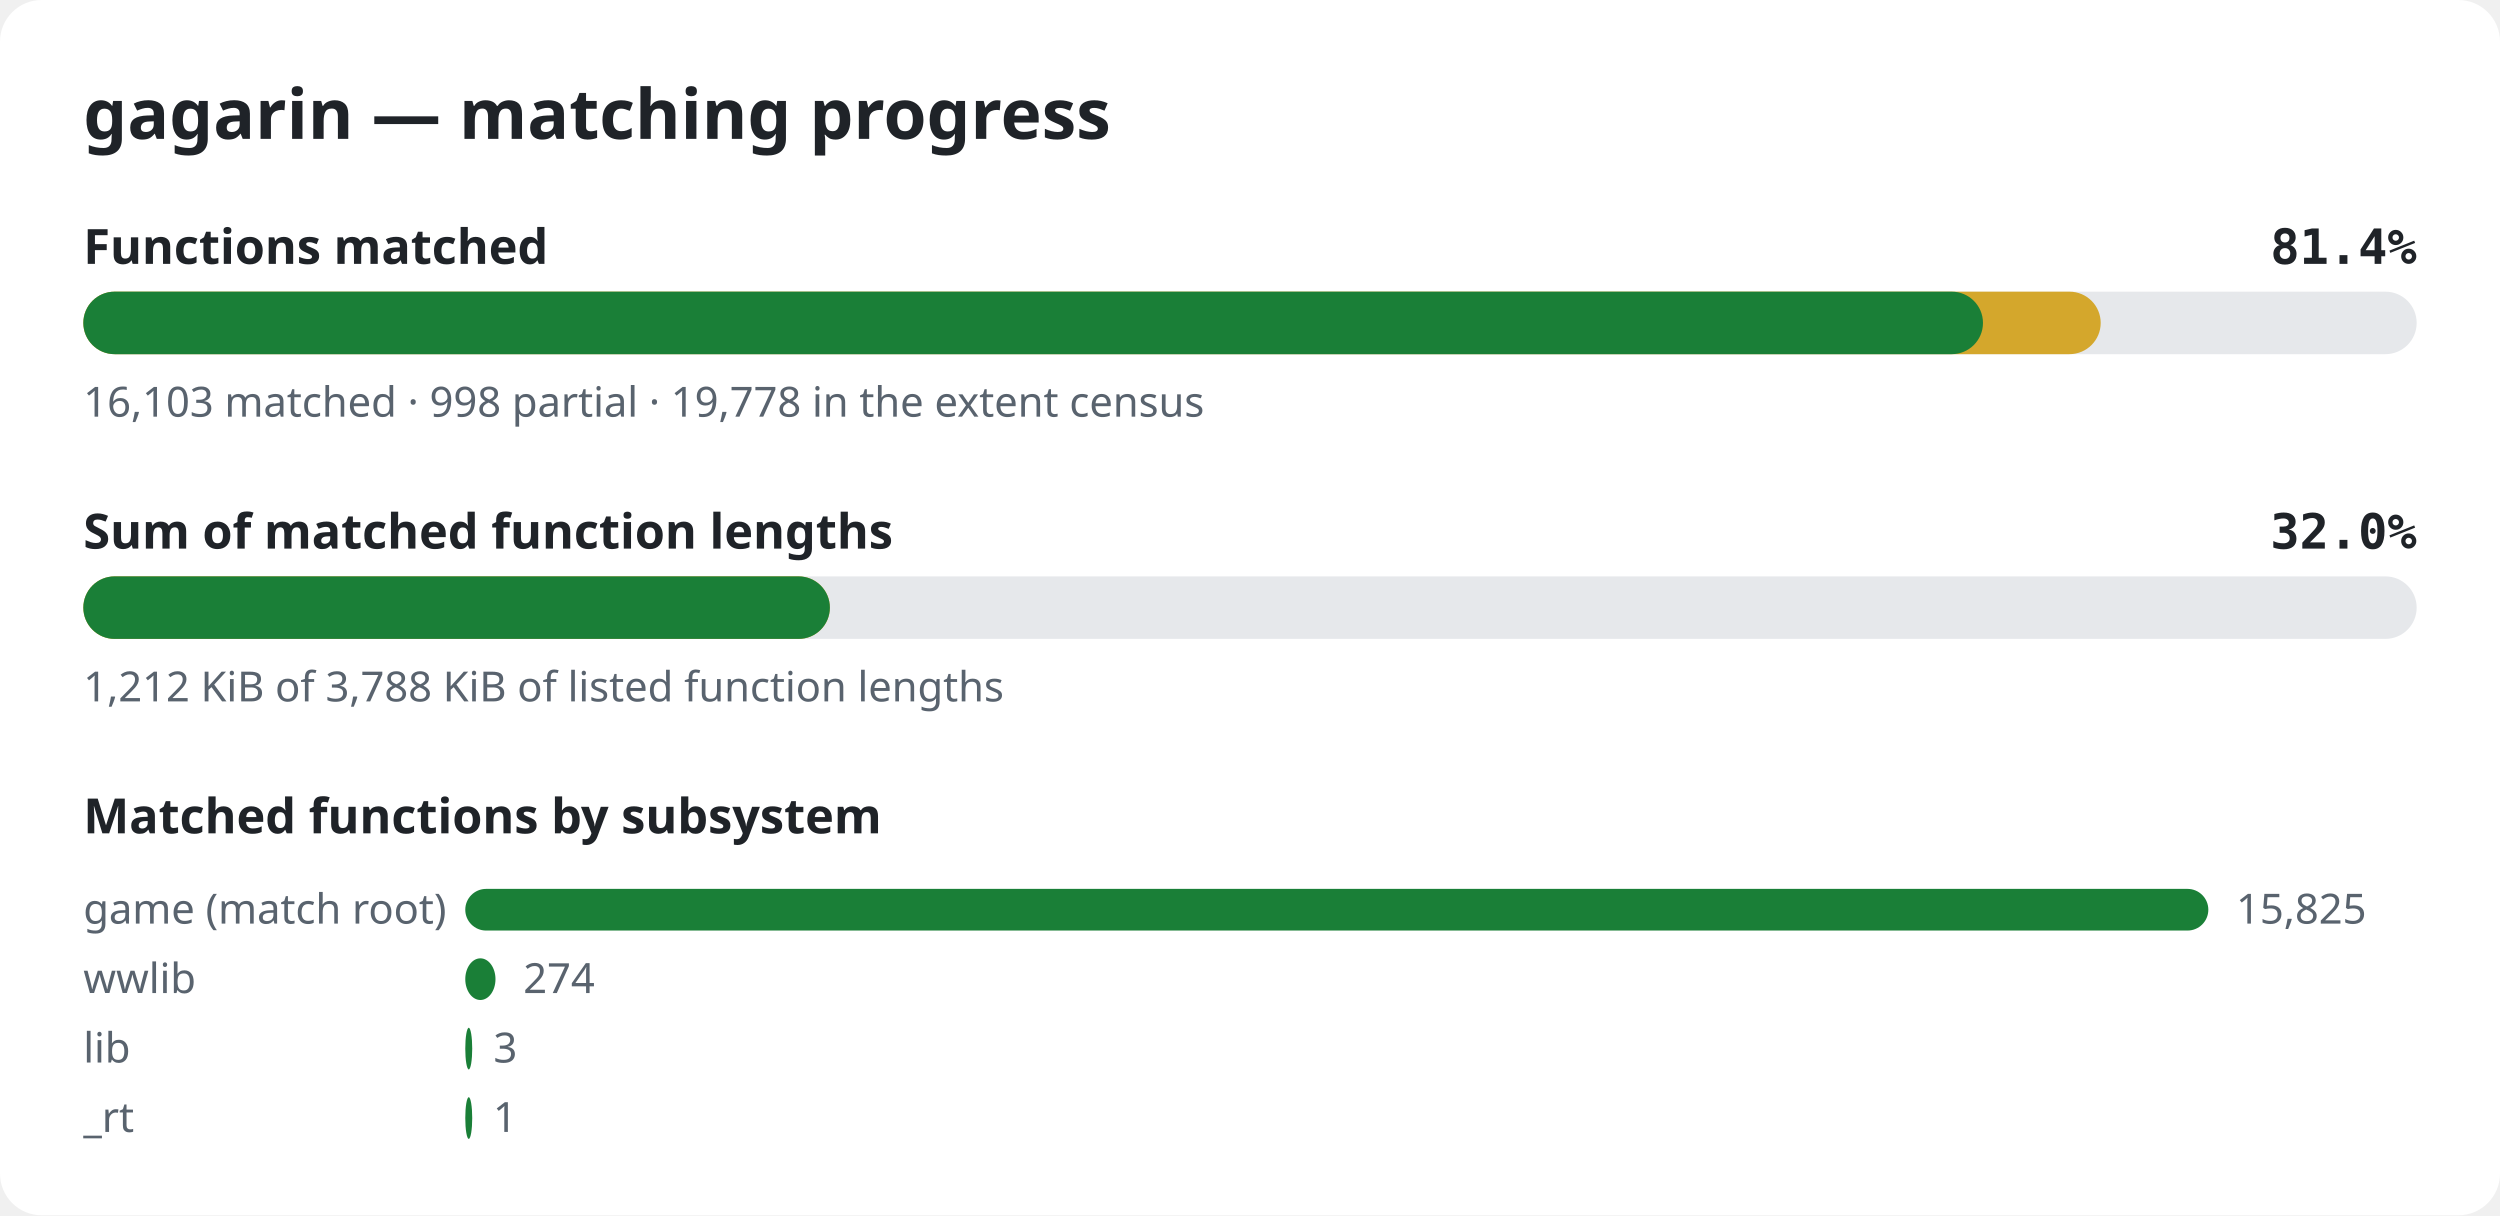
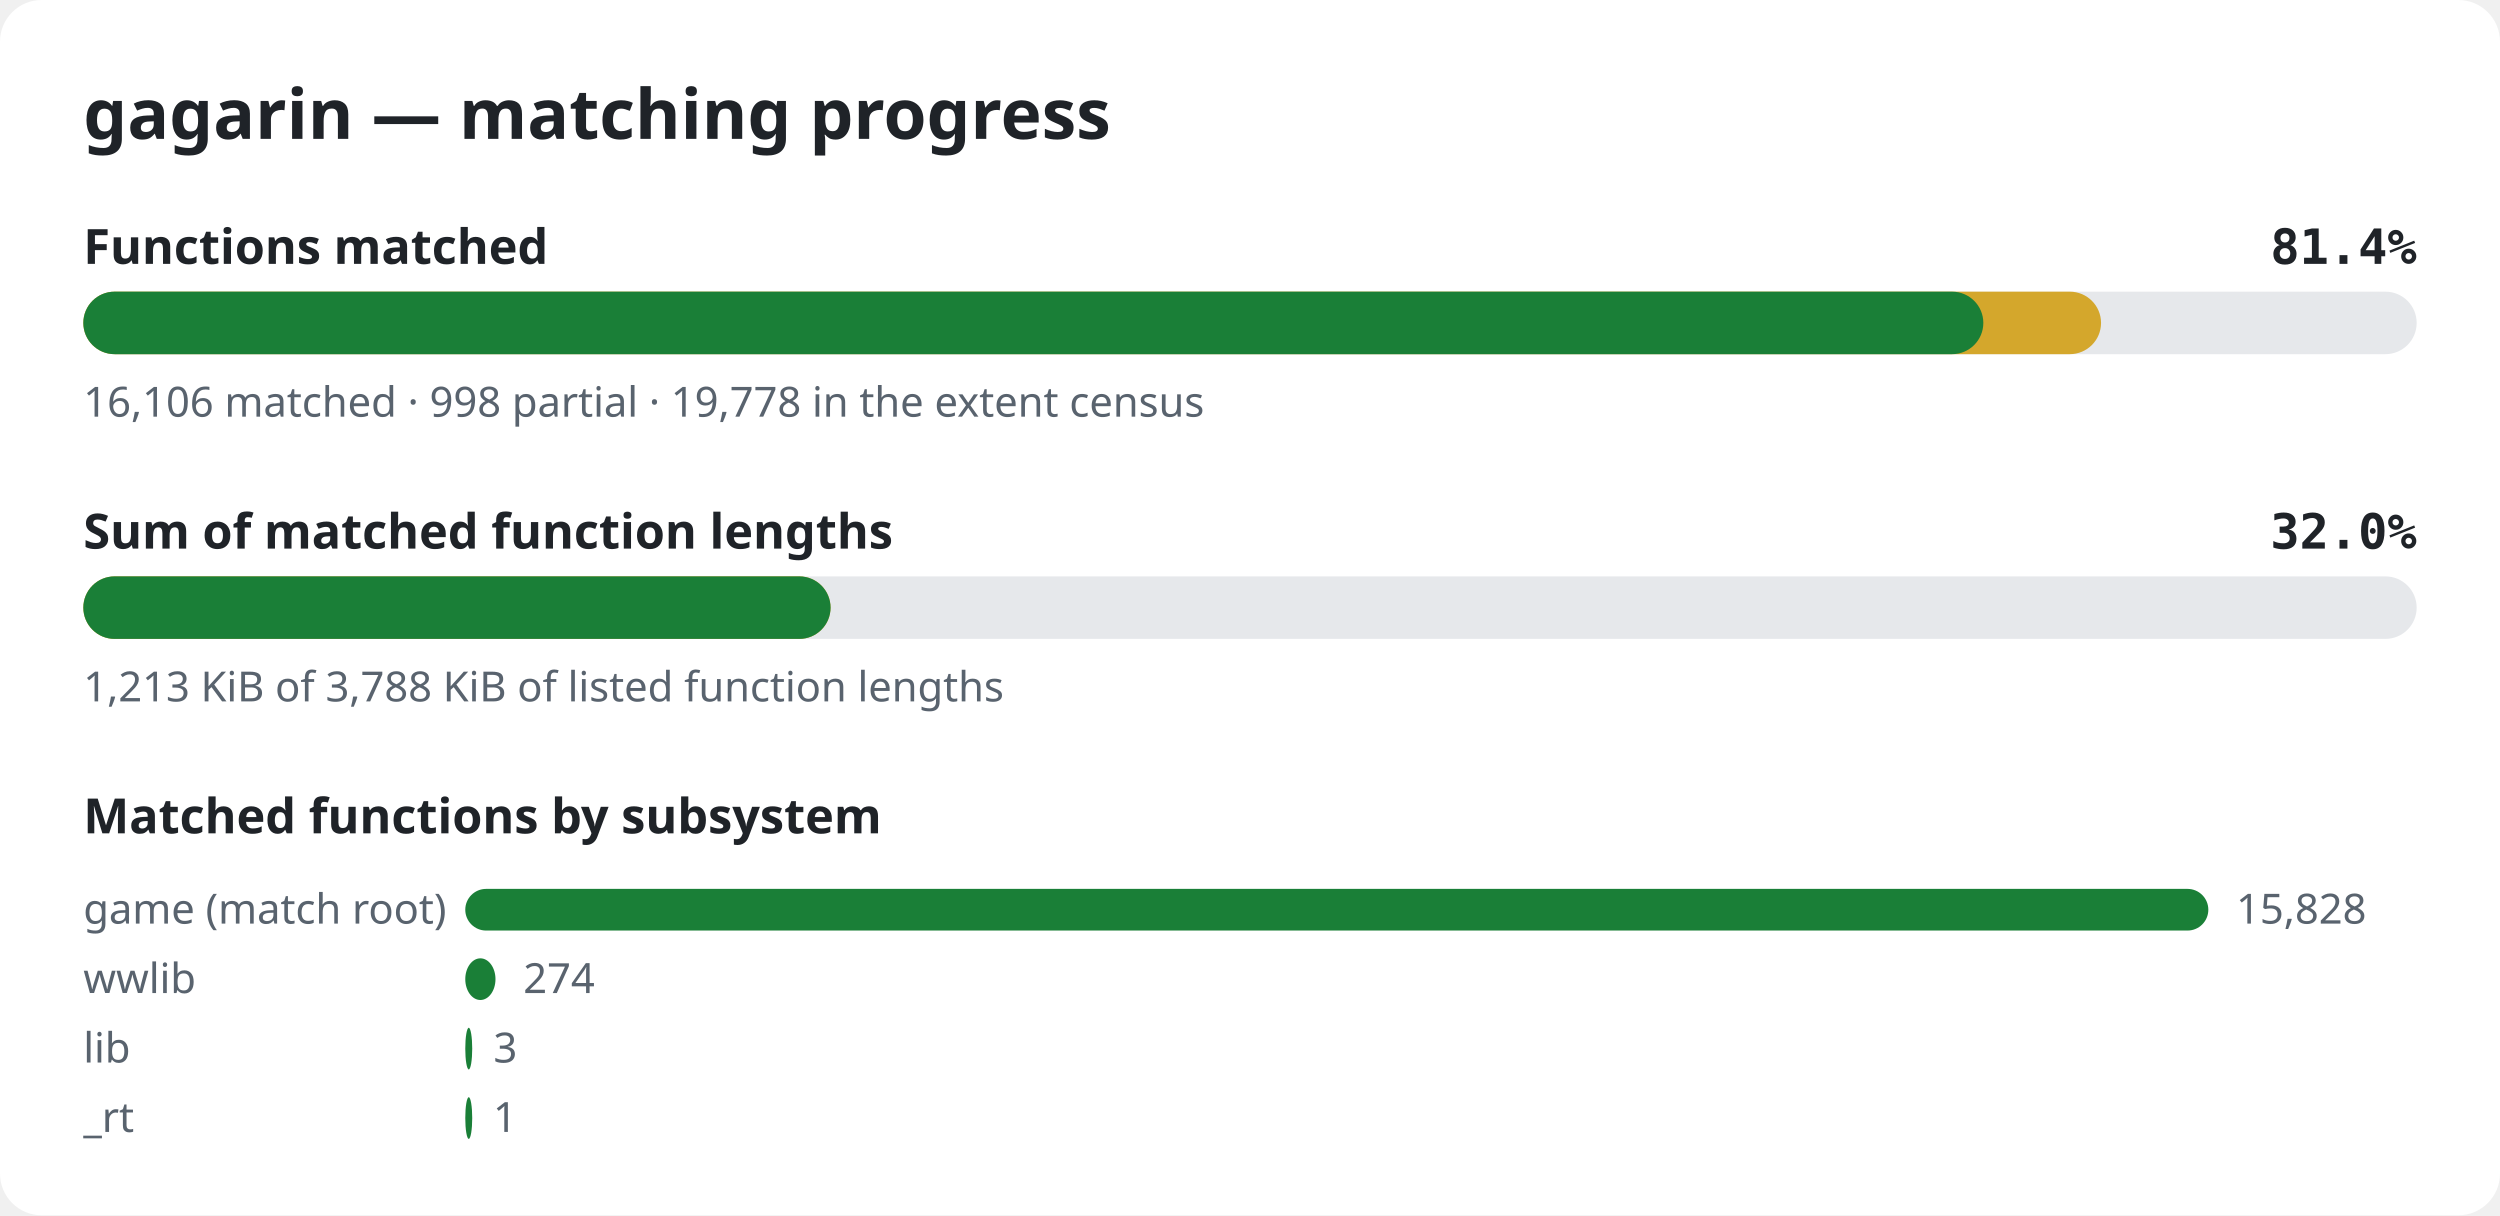
<svg xmlns="http://www.w3.org/2000/svg" width="720" height="350" viewBox="0 0 720 350" role="img" aria-label="gagarin matching progress">
  <style>.bg{fill:#ffffff}.title{font:600 20px sans-serif;fill:#1f2328}.label{font:600 14px sans-serif;fill:#1f2328}.pct{font:600 14px monospace;fill:#1f2328}.note{font:12px sans-serif;fill:#59636e}.track{fill:#e6e8eb}.done{fill:#1a7f37}.partial{fill:#d4a72c}@media (prefers-color-scheme: dark){.bg{fill:#0d1117}.title,.label,.pct{fill:#e6edf3}.note{fill:#9198a1}.track{fill:#262c36}.done{fill:#3fb950}.partial{fill:#d29922}}</style>
  <rect width="720" height="350" rx="12" class="bg" />
  <text x="24" y="40" class="title">gagarin — matching progress</text>
  <text x="24" y="76" class="label">Functions matched</text>
  <text x="696" y="76" class="pct" text-anchor="end">81.4%</text>
  <rect x="24" y="84" width="672" height="18" rx="9" class="track" />
-   <rect x="24" y="84" width="581.0" height="18" rx="9" class="partial" />
-   <rect x="24" y="84" width="547.1" height="18" rx="9" class="done" />
-   <text x="24" y="120" class="note">16,103 matched · 998 partial · 19,778 in the extent census</text>
+   <rect x="24" y="84" width="581.1" height="18" rx="9" class="partial" />
+   <rect x="24" y="84" width="547.2" height="18" rx="9" class="done" />
+   <text x="24" y="120" class="note">16,106 matched · 998 partial · 19,778 in the extent census</text>
  <text x="24" y="158" class="label">Sum of matched function lengths</text>
  <text x="696" y="158" class="pct" text-anchor="end">32.0%</text>
  <rect x="24" y="166" width="672" height="18" rx="9" class="track" />
-   <rect x="24" y="166" width="215.0" height="18" rx="9" class="partial" />
-   <rect x="24" y="166" width="215.0" height="18" rx="9" class="done" />
-   <text x="24" y="202" class="note">1,212 KiB of 3,788 KiB of listed function lengths</text>
+   <rect x="24" y="166" width="215.2" height="18" rx="9" class="partial" />
+   <rect x="24" y="166" width="215.2" height="18" rx="9" class="done" />
+   <text x="24" y="202" class="note">1,213 KiB of 3,788 KiB of listed function lengths</text>
  <text x="24" y="240" class="label">Matched functions by subsystem</text>
  <text x="24" y="266" class="note">game (match root)</text>
  <rect x="134" y="256" width="502.0" height="12" rx="6" class="done" />
-   <text x="644.0" y="266" class="note">15,825</text>
+   <text x="644.0" y="266" class="note">15,828</text>
  <text x="24" y="286" class="note">wwlib</text>
  <rect x="134" y="276" width="8.7" height="12" rx="6" class="done" />
  <text x="150.7" y="286" class="note">274</text>
  <text x="24" y="306" class="note">lib</text>
  <rect x="134" y="296" width="2.0" height="12" rx="6" class="done" />
  <text x="142.1" y="306" class="note">3</text>
  <text x="24" y="326" class="note">_rt</text>
  <rect x="134" y="316" width="2.0" height="12" rx="6" class="done" />
  <text x="142.0" y="326" class="note">1</text>
</svg>
